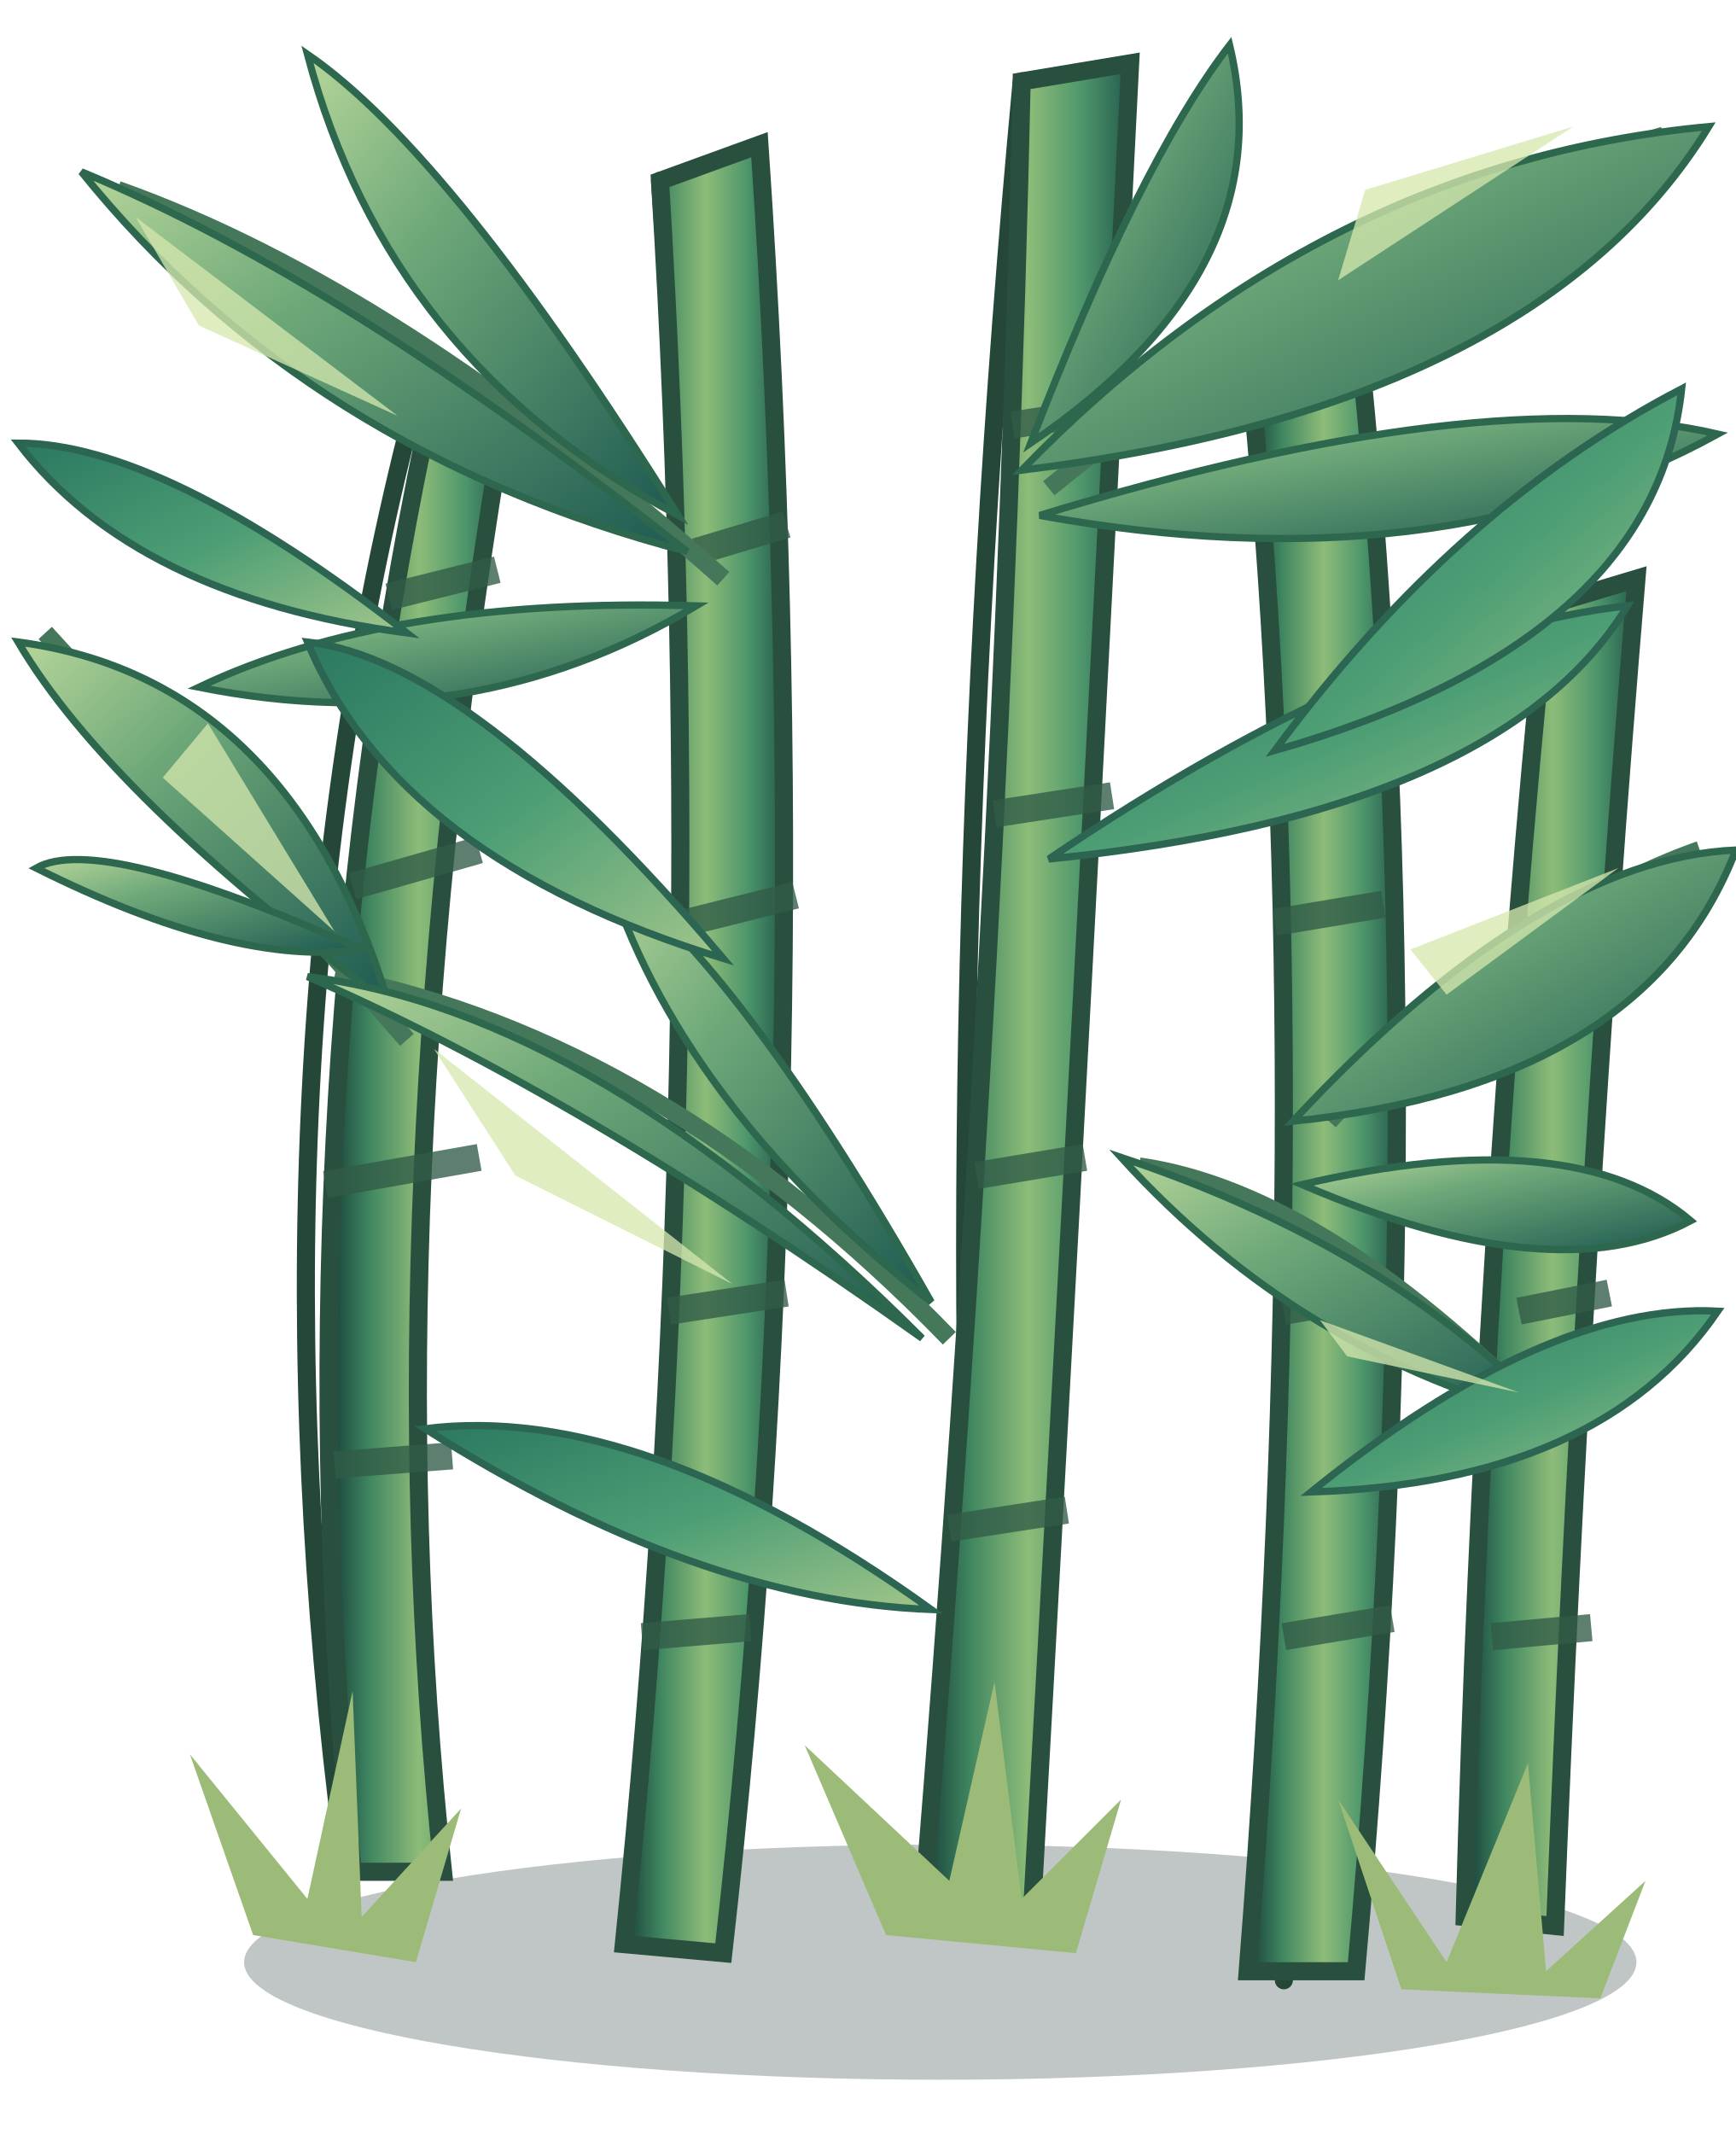
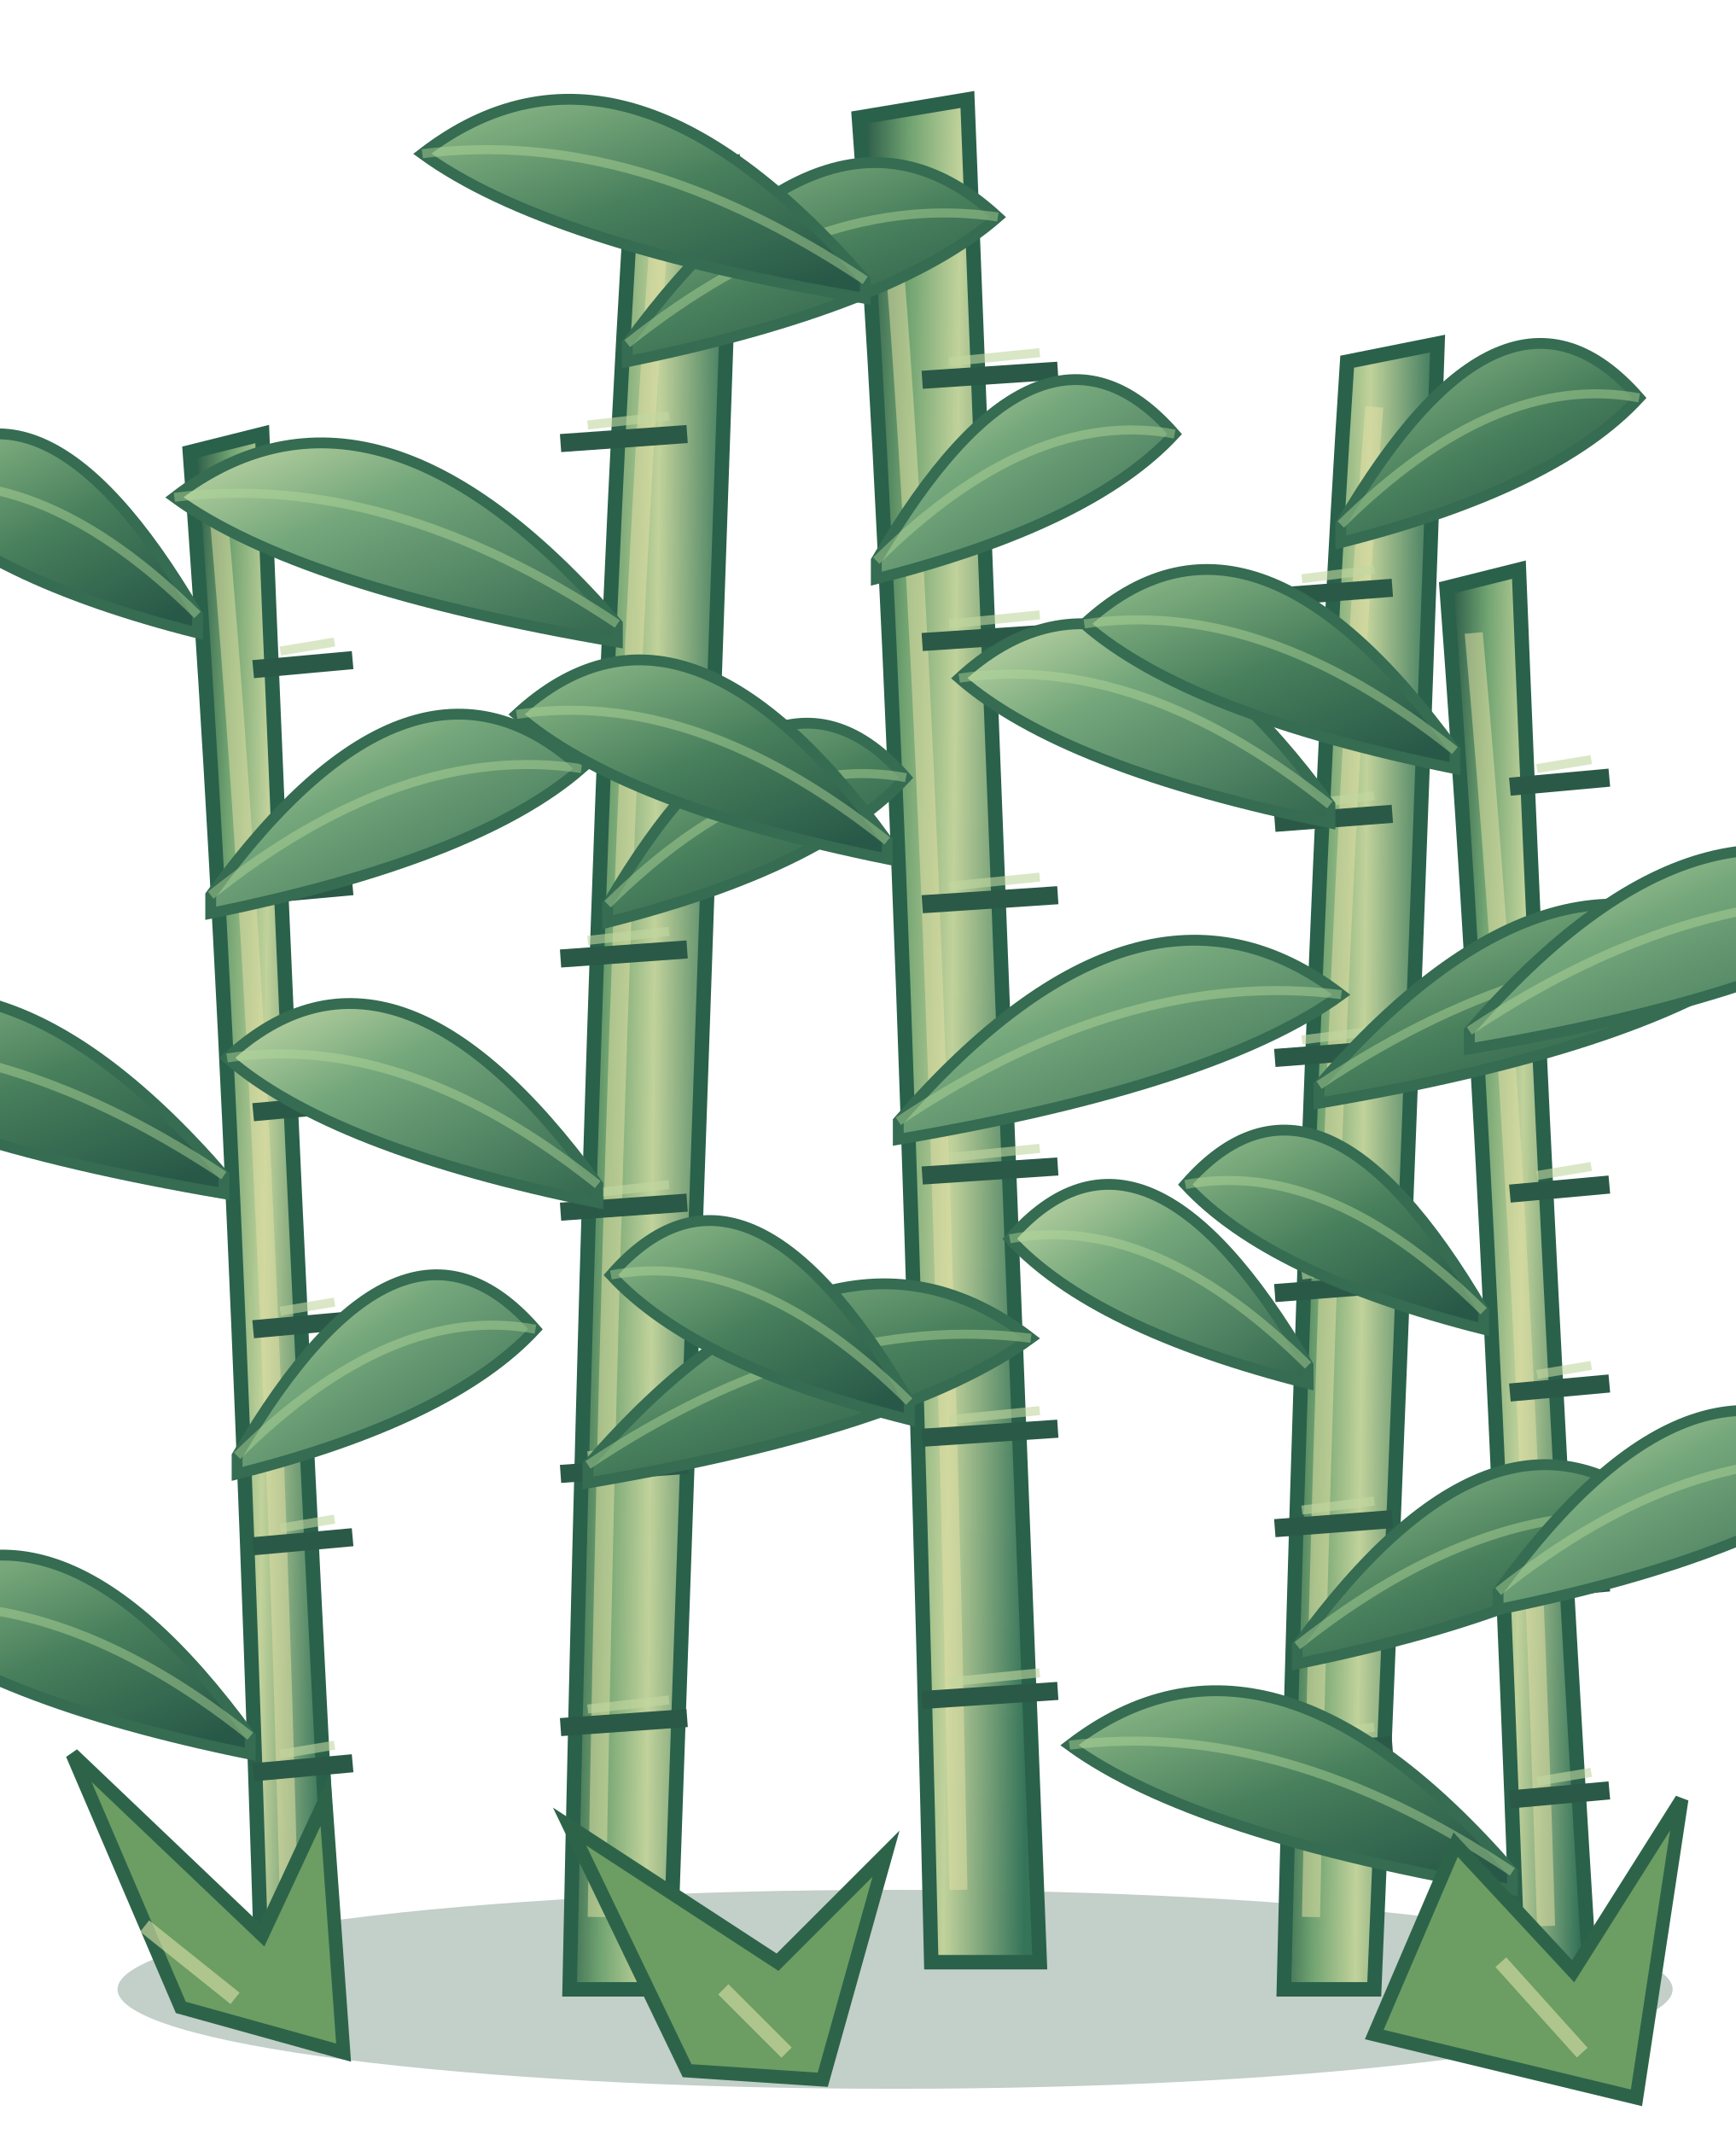
- <svg xmlns="http://www.w3.org/2000/svg" viewBox="0 0 192 236" width="192" height="236">
+ <svg xmlns="http://www.w3.org/2000/svg" width="192" height="236" viewBox="0 0 192 236">
  <defs>
-     <linearGradient id="stem" x1="0" x2="1">
-       <stop stop-color="#173e39" />
-       <stop offset=".23" stop-color="#3f8660" />
-       <stop offset=".51" stop-color="#8ebc79" />
-       <stop offset=".77" stop-color="#4d966b" />
-       <stop offset="1" stop-color="#245b4d" />
+     <linearGradient id="stem" x1="0" y1="0" x2="1" y2=".1">
+       <stop stop-color="#235243" />
+       <stop offset=".28" stop-color="#70a371" />
+       <stop offset=".56" stop-color="#c1d29b" />
+       <stop offset="1" stop-color="#357459" />
    </linearGradient>
-     <linearGradient id="blade" x1="0" x2=".95" y1="0" y2=".95">
-       <stop stop-color="#b6d69a" />
-       <stop offset=".37" stop-color="#6ea879" />
-       <stop offset="1" stop-color="#235f54" />
+     <linearGradient id="leaf" x1="0" y1="0" x2="1" y2="1">
+       <stop stop-color="#c8dbaa" />
+       <stop offset=".37" stop-color="#74a77b" />
+       <stop offset="1" stop-color="#32664e" />
    </linearGradient>
-     <linearGradient id="blade2" x1="0" x2="1" y1="0" y2="1">
-       <stop stop-color="#2b7860" />
-       <stop offset=".52" stop-color="#4d9e75" />
-       <stop offset="1" stop-color="#a2c68b" />
+     <linearGradient id="leaf2" x1="0" y1="0" x2=".8" y2="1">
+       <stop stop-color="#93bf8c" />
+       <stop offset=".55" stop-color="#477e5b" />
+       <stop offset="1" stop-color="#285948" />
    </linearGradient>
  </defs>
-   <ellipse cx="104" cy="217" rx="77" ry="13" fill="#142d29" opacity=".27" />
-   <g stroke-linecap="round" fill="none" stroke="#244738" stroke-width="2">
-     <path d="M38 205Q27 120 45 48M72 215Q81 133 73 20M109 211Q103 116 113 9M142 219Q155 130 139 39M166 211Q164 138 171 67" />
+   <ellipse cx="99" cy="220" rx="86" ry="11" fill="#204d39" opacity=".27" />
+   <g>
+     <path d="M29 220Q25.8 114 21 50l8 -2Q32.2 130 37 220Z" fill="url(#stem)" stroke="#2a614b" stroke-width="1.6" />
+     <path d="M32 212Q29.6 117 24 55" fill="none" stroke="#e1dfa4" stroke-width="2" opacity=".53" />
+     <path d="M63 220Q65.8 84 70 20l11 -2Q78.2 100 74 220Z" fill="url(#stem)" stroke="#2a614b" stroke-width="1.6" />
+     <path d="M66 212Q68.1 87 73 25" fill="none" stroke="#e1dfa4" stroke-width="2" opacity=".53" />
+     <path d="M103 217Q99.8 77 95 13l12 -2Q110.2 93 115 217Z" fill="url(#stem)" stroke="#2a614b" stroke-width="1.6" />
+     <path d="M106 209Q103.6 80 98 18" fill="none" stroke="#e1dfa4" stroke-width="2" opacity=".53" />
+     <path d="M142 220Q144.8 104 149 40l10 -2Q156.2 120 152 220Z" fill="url(#stem)" stroke="#2a614b" stroke-width="1.6" />
+     <path d="M145 212Q147.1 107 152 45" fill="none" stroke="#e1dfa4" stroke-width="2" opacity=".53" />
+     <path d="M168 221Q164.8 129 160 65l8 -2Q171.2 145 176 221Z" fill="url(#stem)" stroke="#2a614b" stroke-width="1.6" />
+     <path d="M171 213Q168.6 132 163 70" fill="none" stroke="#e1dfa4" stroke-width="2" opacity=".53" />
  </g>
-   <g fill="url(#stem)" stroke="#294f3e" stroke-width="2">
-     <path d="M39 207Q31 125 47 48L56 45Q41 133 49 207Z" />
-     <path d="M69 215Q79 118 73 20L84 16Q91 119 80 216Z" />
-     <path d="M102 212Q111 101 113 9L125 7Q120 107 114 214Z" />
-     <path d="M138 218Q146 116 138 39L150 35Q159 118 150 218Z" />
-     <path d="M162 212Q164 137 171 67L181 64Q175 136 172 213Z" />
+   <g>
+     <path d="M28 74l11 -1" stroke="#2b5947" stroke-width="2" />
+     <path d="M31 72l6 -1" stroke="#c1d7a0" stroke-width="1" opacity=".6" />
+     <path d="M28 99l11 -1" stroke="#2b5947" stroke-width="2" />
+     <path d="M31 97l6 -1" stroke="#c1d7a0" stroke-width="1" opacity=".6" />
+     <path d="M28 123l11 -1" stroke="#2b5947" stroke-width="2" />
+     <path d="M31 121l6 -1" stroke="#c1d7a0" stroke-width="1" opacity=".6" />
+     <path d="M28 147l11 -1" stroke="#2b5947" stroke-width="2" />
+     <path d="M31 145l6 -1" stroke="#c1d7a0" stroke-width="1" opacity=".6" />
+     <path d="M28 171l11 -1" stroke="#2b5947" stroke-width="2" />
+     <path d="M31 169l6 -1" stroke="#c1d7a0" stroke-width="1" opacity=".6" />
+     <path d="M28 196l11 -1" stroke="#2b5947" stroke-width="2" />
+     <path d="M31 194l6 -1" stroke="#c1d7a0" stroke-width="1" opacity=".6" />
+     <path d="M62 49l14 -1" stroke="#2b5947" stroke-width="2" />
+     <path d="M65 47l9 -1" stroke="#c1d7a0" stroke-width="1" opacity=".6" />
+     <path d="M62 77l14 -1" stroke="#2b5947" stroke-width="2" />
+     <path d="M65 75l9 -1" stroke="#c1d7a0" stroke-width="1" opacity=".6" />
+     <path d="M62 106l14 -1" stroke="#2b5947" stroke-width="2" />
+     <path d="M65 104l9 -1" stroke="#c1d7a0" stroke-width="1" opacity=".6" />
+     <path d="M62 134l14 -1" stroke="#2b5947" stroke-width="2" />
+     <path d="M65 132l9 -1" stroke="#c1d7a0" stroke-width="1" opacity=".6" />
+     <path d="M62 163l14 -1" stroke="#2b5947" stroke-width="2" />
+     <path d="M65 161l9 -1" stroke="#c1d7a0" stroke-width="1" opacity=".6" />
+     <path d="M62 191l14 -1" stroke="#2b5947" stroke-width="2" />
+     <path d="M65 189l9 -1" stroke="#c1d7a0" stroke-width="1" opacity=".6" />
+     <path d="M102 42l15 -1" stroke="#2b5947" stroke-width="2" />
+     <path d="M105 40l10 -1" stroke="#c1d7a0" stroke-width="1" opacity=".6" />
+     <path d="M102 71l15 -1" stroke="#2b5947" stroke-width="2" />
+     <path d="M105 69l10 -1" stroke="#c1d7a0" stroke-width="1" opacity=".6" />
+     <path d="M102 100l15 -1" stroke="#2b5947" stroke-width="2" />
+     <path d="M105 98l10 -1" stroke="#c1d7a0" stroke-width="1" opacity=".6" />
+     <path d="M102 130l15 -1" stroke="#2b5947" stroke-width="2" />
+     <path d="M105 128l10 -1" stroke="#c1d7a0" stroke-width="1" opacity=".6" />
+     <path d="M102 159l15 -1" stroke="#2b5947" stroke-width="2" />
+     <path d="M105 157l10 -1" stroke="#c1d7a0" stroke-width="1" opacity=".6" />
+     <path d="M102 188l15 -1" stroke="#2b5947" stroke-width="2" />
+     <path d="M105 186l10 -1" stroke="#c1d7a0" stroke-width="1" opacity=".6" />
+     <path d="M141 66l13 -1" stroke="#2b5947" stroke-width="2" />
+     <path d="M144 64l8 -1" stroke="#c1d7a0" stroke-width="1" opacity=".6" />
+     <path d="M141 91l13 -1" stroke="#2b5947" stroke-width="2" />
+     <path d="M144 89l8 -1" stroke="#c1d7a0" stroke-width="1" opacity=".6" />
+     <path d="M141 117l13 -1" stroke="#2b5947" stroke-width="2" />
+     <path d="M144 115l8 -1" stroke="#c1d7a0" stroke-width="1" opacity=".6" />
+     <path d="M141 143l13 -1" stroke="#2b5947" stroke-width="2" />
+     <path d="M144 141l8 -1" stroke="#c1d7a0" stroke-width="1" opacity=".6" />
+     <path d="M141 169l13 -1" stroke="#2b5947" stroke-width="2" />
+     <path d="M144 167l8 -1" stroke="#c1d7a0" stroke-width="1" opacity=".6" />
+     <path d="M141 194l13 -1" stroke="#2b5947" stroke-width="2" />
+     <path d="M144 192l8 -1" stroke="#c1d7a0" stroke-width="1" opacity=".6" />
+     <path d="M167 87l11 -1" stroke="#2b5947" stroke-width="2" />
+     <path d="M170 85l6 -1" stroke="#c1d7a0" stroke-width="1" opacity=".6" />
+     <path d="M167 110l11 -1" stroke="#2b5947" stroke-width="2" />
+     <path d="M170 108l6 -1" stroke="#c1d7a0" stroke-width="1" opacity=".6" />
+     <path d="M167 132l11 -1" stroke="#2b5947" stroke-width="2" />
+     <path d="M170 130l6 -1" stroke="#c1d7a0" stroke-width="1" opacity=".6" />
+     <path d="M167 154l11 -1" stroke="#2b5947" stroke-width="2" />
+     <path d="M170 152l6 -1" stroke="#c1d7a0" stroke-width="1" opacity=".6" />
+     <path d="M167 176l11 -1" stroke="#2b5947" stroke-width="2" />
+     <path d="M170 174l6 -1" stroke="#c1d7a0" stroke-width="1" opacity=".6" />
+     <path d="M167 199l11 -1" stroke="#2b5947" stroke-width="2" />
+     <path d="M170 197l6 -1" stroke="#c1d7a0" stroke-width="1" opacity=".6" />
  </g>
-   <g stroke="#315b47" stroke-width="3" opacity=".78">
-     <path d="M37 162l13-1M36 131l17-3M39 98l14-4M43 66l12-3M71 181l12-1M74 145l13-2M76 102l12-3M77 61l10-3M105 169l13-2M108 130l12-2M110 90l13-2M112 47l13-2M142 181l12-2M142 145l12-2M141 102l12-2M165 181l11-1M168 145l10-2M170 107l10-2" />
+   <g>
+     <path d="M21.847 68Q3.697 37 -11.153 54Q-1.913 64 21.847 70Z" fill="url(#leaf2)" stroke="#356c52" stroke-width="1.2" />
+     <path d="M21.847 68Q4.687 51 -11.153 54" fill="none" stroke="#b4d99a" opacity=".45" stroke-width="1" />
+     <path d="M23.306 99Q45.856 68 64.306 85Q52.826 95 23.306 101Z" fill="url(#leaf)" stroke="#356c52" stroke-width="1.2" />
+     <path d="M23.306 99Q44.626 82 64.306 85" fill="none" stroke="#b4d99a" opacity=".45" stroke-width="1" />
+     <path d="M24.765 130Q-2.185 99 -24.235 116Q-10.515 126 24.765 132Z" fill="url(#leaf2)" stroke="#356c52" stroke-width="1.2" />
+     <path d="M24.765 130Q-0.715 113 -24.235 116" fill="none" stroke="#b4d99a" opacity=".45" stroke-width="1" />
+     <path d="M26.224 161Q44.374 130 59.224 147Q49.984 157 26.224 163Z" fill="url(#leaf)" stroke="#356c52" stroke-width="1.2" />
+     <path d="M26.224 161Q43.384 144 59.224 147" fill="none" stroke="#b4d99a" opacity=".45" stroke-width="1" />
+     <path d="M27.682 192Q5.132 161 -13.318 178Q-1.838 188 27.682 194Z" fill="url(#leaf2)" stroke="#356c52" stroke-width="1.2" />
+     <path d="M27.682 192Q6.362 175 -13.318 178" fill="none" stroke="#b4d99a" opacity=".45" stroke-width="1" />
+     <path d="M69.37 38Q91.92 7 110.37 24Q98.89 34 69.37 40Z" fill="url(#leaf2)" stroke="#356c52" stroke-width="1.2" />
+     <path d="M69.37 38Q90.69 21 110.37 24" fill="none" stroke="#b4d99a" opacity=".45" stroke-width="1" />
+     <path d="M68.285 69Q41.335 38 19.285 55Q33.005 65 68.285 71Z" fill="url(#leaf)" stroke="#356c52" stroke-width="1.2" />
+     <path d="M68.285 69Q42.805 52 19.285 55" fill="none" stroke="#b4d99a" opacity=".45" stroke-width="1" />
+     <path d="M67.2 100Q85.35 69 100.2 86Q90.96 96 67.2 102Z" fill="url(#leaf2)" stroke="#356c52" stroke-width="1.2" />
+     <path d="M67.2 100Q84.36 83 100.2 86" fill="none" stroke="#b4d99a" opacity=".45" stroke-width="1" />
+     <path d="M66.115 131Q43.565 100 25.115 117Q36.595 127 66.115 133Z" fill="url(#leaf)" stroke="#356c52" stroke-width="1.2" />
+     <path d="M66.115 131Q44.795 114 25.115 117" fill="none" stroke="#b4d99a" opacity=".45" stroke-width="1" />
+     <path d="M65.03 162Q91.98 131 114.03 148Q100.31 158 65.03 164Z" fill="url(#leaf2)" stroke="#356c52" stroke-width="1.2" />
+     <path d="M65.03 162Q90.51 145 114.03 148" fill="none" stroke="#b4d99a" opacity=".45" stroke-width="1" />
+     <path d="M95.706 31Q68.756 0 46.706 17Q60.426 27 95.706 33Z" fill="url(#leaf2)" stroke="#356c52" stroke-width="1.2" />
+     <path d="M95.706 31Q70.226 14 46.706 17" fill="none" stroke="#b4d99a" opacity=".45" stroke-width="1" />
+     <path d="M96.922 62Q115.072 31 129.922 48Q120.682 58 96.922 64Z" fill="url(#leaf)" stroke="#356c52" stroke-width="1.2" />
+     <path d="M96.922 62Q114.082 45 129.922 48" fill="none" stroke="#b4d99a" opacity=".45" stroke-width="1" />
+     <path d="M98.137 93Q75.587 62 57.137 79Q68.617 89 98.137 95Z" fill="url(#leaf2)" stroke="#356c52" stroke-width="1.2" />
+     <path d="M98.137 93Q76.817 76 57.137 79" fill="none" stroke="#b4d99a" opacity=".45" stroke-width="1" />
+     <path d="M99.353 124Q126.303 93 148.353 110Q134.633 120 99.353 126Z" fill="url(#leaf)" stroke="#356c52" stroke-width="1.2" />
+     <path d="M99.353 124Q124.833 107 148.353 110" fill="none" stroke="#b4d99a" opacity=".45" stroke-width="1" />
+     <path d="M100.569 155Q82.419 124 67.569 141Q76.809 151 100.569 157Z" fill="url(#leaf2)" stroke="#356c52" stroke-width="1.2" />
+     <path d="M100.569 155Q83.409 138 67.569 141" fill="none" stroke="#b4d99a" opacity=".45" stroke-width="1" />
+     <path d="M148.3 58Q166.45 27 181.3 44Q172.06 54 148.3 60Z" fill="url(#leaf2)" stroke="#356c52" stroke-width="1.2" />
+     <path d="M148.3 58Q165.46 41 181.3 44" fill="none" stroke="#b4d99a" opacity=".45" stroke-width="1" />
+     <path d="M147.094 89Q124.544 58 106.094 75Q117.574 85 147.094 91Z" fill="url(#leaf)" stroke="#356c52" stroke-width="1.2" />
+     <path d="M147.094 89Q125.774 72 106.094 75" fill="none" stroke="#b4d99a" opacity=".45" stroke-width="1" />
+     <path d="M145.889 120Q172.839 89 194.889 106Q181.169 116 145.889 122Z" fill="url(#leaf2)" stroke="#356c52" stroke-width="1.2" />
+     <path d="M145.889 120Q171.369 103 194.889 106" fill="none" stroke="#b4d99a" opacity=".45" stroke-width="1" />
+     <path d="M144.683 151Q126.533 120 111.683 137Q120.923 147 144.683 153Z" fill="url(#leaf)" stroke="#356c52" stroke-width="1.2" />
+     <path d="M144.683 151Q127.523 134 111.683 137" fill="none" stroke="#b4d99a" opacity=".45" stroke-width="1" />
+     <path d="M143.478 182Q166.028 151 184.478 168Q172.998 178 143.478 184Z" fill="url(#leaf2)" stroke="#356c52" stroke-width="1.2" />
+     <path d="M143.478 182Q164.798 165 184.478 168" fill="none" stroke="#b4d99a" opacity=".45" stroke-width="1" />
+     <path d="M160.923 83Q138.373 52 119.923 69Q131.403 79 160.923 85Z" fill="url(#leaf2)" stroke="#356c52" stroke-width="1.2" />
+     <path d="M160.923 83Q139.603 66 119.923 69" fill="none" stroke="#b4d99a" opacity=".45" stroke-width="1" />
+     <path d="M162.513 114Q189.463 83 211.513 100Q197.793 110 162.513 116Z" fill="url(#leaf)" stroke="#356c52" stroke-width="1.2" />
+     <path d="M162.513 114Q187.993 97 211.513 100" fill="none" stroke="#b4d99a" opacity=".45" stroke-width="1" />
+     <path d="M164.103 145Q145.953 114 131.103 131Q140.343 141 164.103 147Z" fill="url(#leaf2)" stroke="#356c52" stroke-width="1.2" />
+     <path d="M164.103 145Q146.943 128 131.103 131" fill="none" stroke="#b4d99a" opacity=".45" stroke-width="1" />
+     <path d="M165.692 176Q188.242 145 206.692 162Q195.212 172 165.692 178Z" fill="url(#leaf)" stroke="#356c52" stroke-width="1.2" />
+     <path d="M165.692 176Q187.012 159 206.692 162" fill="none" stroke="#b4d99a" opacity=".45" stroke-width="1" />
+     <path d="M167.282 207Q140.332 176 118.282 193Q132.002 203 167.282 209Z" fill="url(#leaf2)" stroke="#356c52" stroke-width="1.2" />
+     <path d="M167.282 207Q141.802 190 118.282 193" fill="none" stroke="#b4d99a" opacity=".45" stroke-width="1" />
  </g>
-   <g fill="none" stroke="#45775b" stroke-width="2">
-     <path d="M45 115Q17 83 5 70M80 64Q44 32 13 21M116 54Q153 24 184 15M147 124Q168 101 188 94M105 148Q73 115 37 108M173 159Q147 132 126 129" />
+   <g fill="#6c9d63" stroke="#2d6449" stroke-width="1.5">
+     <path d="M20 222L8 194L29 214L36 199L38 227Z" />
+     <path d="M76 229L63 202L86 217L98 205L91 230Z" />
+     <path d="M152 225L161 204L174 218L186 199L181 232Z" />
  </g>
-   <g fill="url(#blade)" stroke="#2d674e" stroke-width=".8">
-     <path d="M43 111Q12 88 2 71Q32 75 43 111Z" />
-     <path d="M40 105Q11 92 4 96Q26 107 40 105Z" />
-     <path d="M76 61Q38 31 9 19Q34 50 76 61Z" />
-     <path d="M75 57Q50 17 34 6Q43 40 75 57Z" />
-     <path d="M77 67Q43 66 22 76Q52 82 77 67Z" />
-     <path d="M113 52Q146 18 189 14Q170 45 113 52Z" />
-     <path d="M115 57Q164 42 190 48Q159 65 115 57Z" />
-     <path d="M114 49Q126 18 136 5Q142 30 114 49Z" />
-     <path d="M143 124Q170 95 192 94Q182 120 143 124Z" />
-     <path d="M144 131Q174 124 187 135Q172 143 144 131Z" />
-     <path d="M102 148Q64 121 34 108Q66 112 102 148Z" />
-     <path d="M103 144Q82 107 67 96Q75 122 103 144Z" />
-     <path d="M172 157Q154 138 124 128Q144 150 172 157Z" />
-   </g>
-   <g fill="url(#blade2)" stroke="#2c6551" stroke-width=".8">
-     <path d="M45 70Q18 49 2 49Q15 66 45 70Z" />
-     <path d="M80 106Q52 73 34 71Q44 95 80 106Z" />
-     <path d="M116 95Q153 70 180 67Q166 90 116 95Z" />
-     <path d="M141 83Q161 56 186 43Q183 71 141 83Z" />
-     <path d="M103 178Q71 155 47 158Q77 177 103 178Z" />
-     <path d="M145 165Q171 144 190 145Q177 164 145 165Z" />
-   </g>
-   <g fill="#d5e7ad" opacity=".76">
-     <path d="M15 24l29 22-22-10ZM151 21l23-7-26 17ZM23 80l14 23-19-17ZM156 105l23-9-19 14ZM48 116l33 26-24-12ZM146 146l22 8-19-4Z" />
-   </g>
-   <g fill="#9cbb78">
-     <path d="M28 214l-7-20 13 16 5-23 1 25 11-12-5 17ZM98 214l-9-21 16 15 5-22 3 24 11-11-5 17ZM155 220l-7-21 12 18 9-22 2 23 11-10-5 13Z" />
+   <g fill="none" stroke="#d1dba4" opacity=".65" stroke-width="1.6">
+     <path d="M16 213l10 8M80 220l7 7M166 217l9 10" />
  </g>
</svg>
